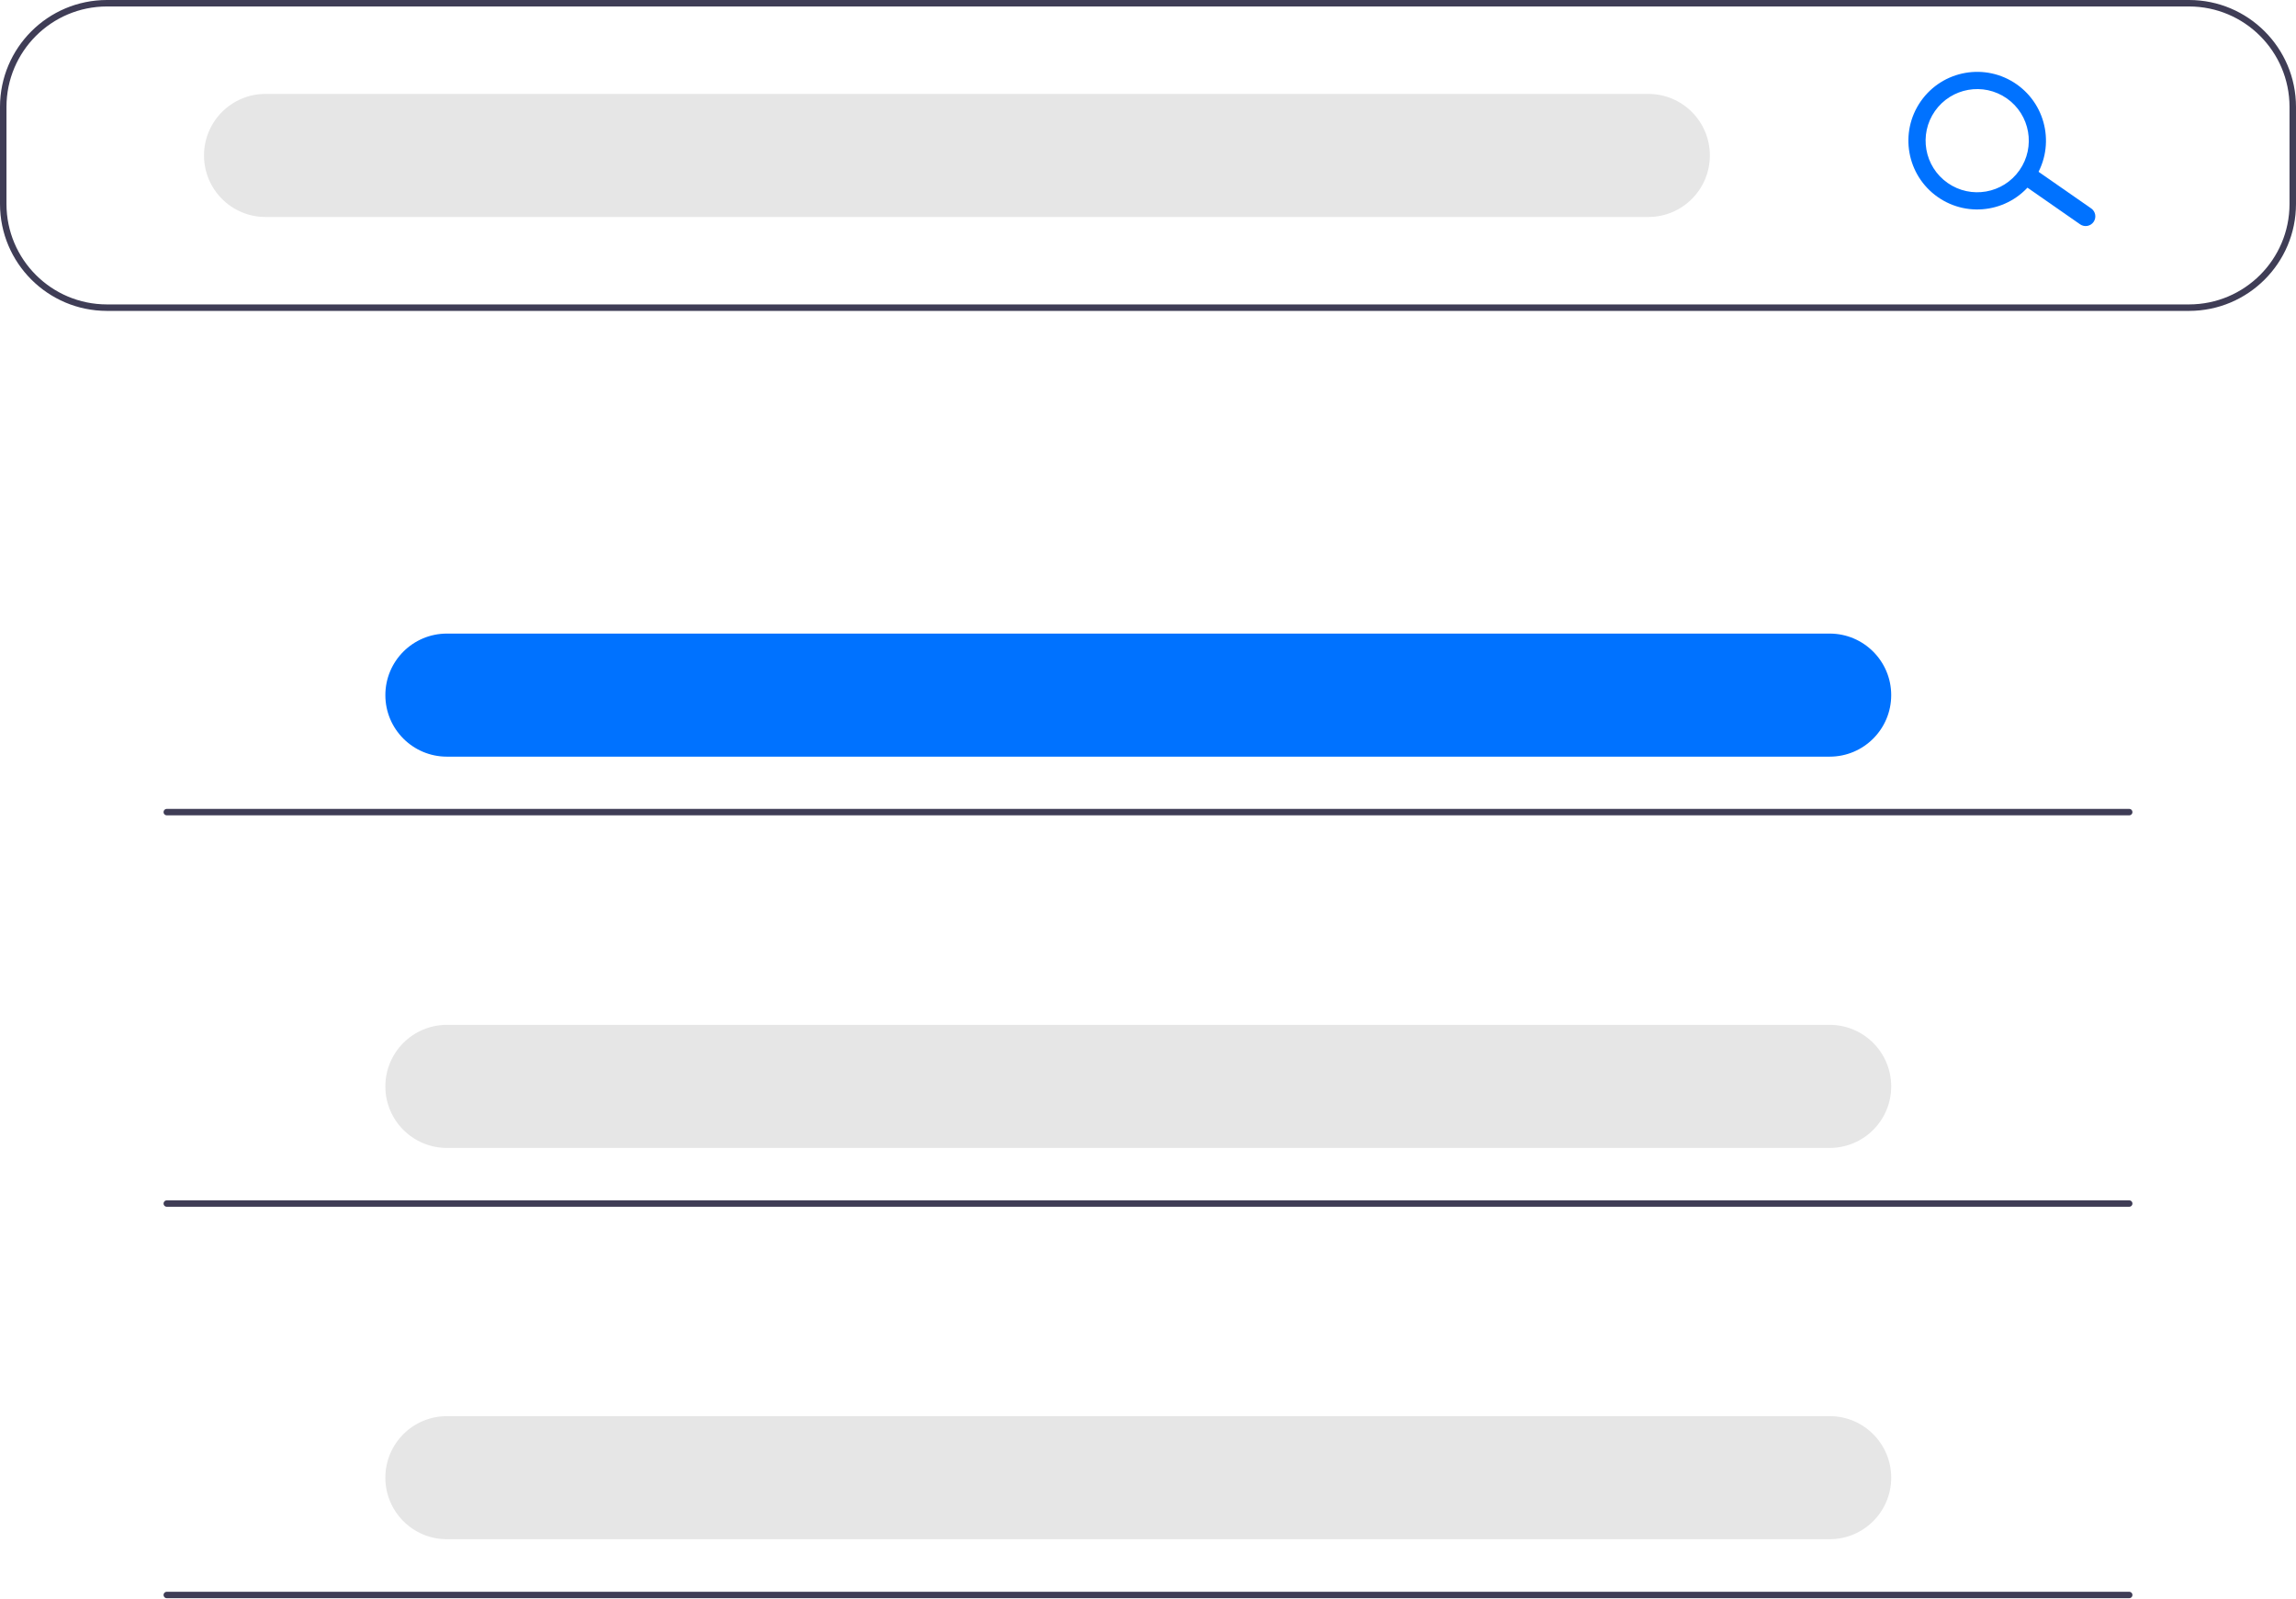
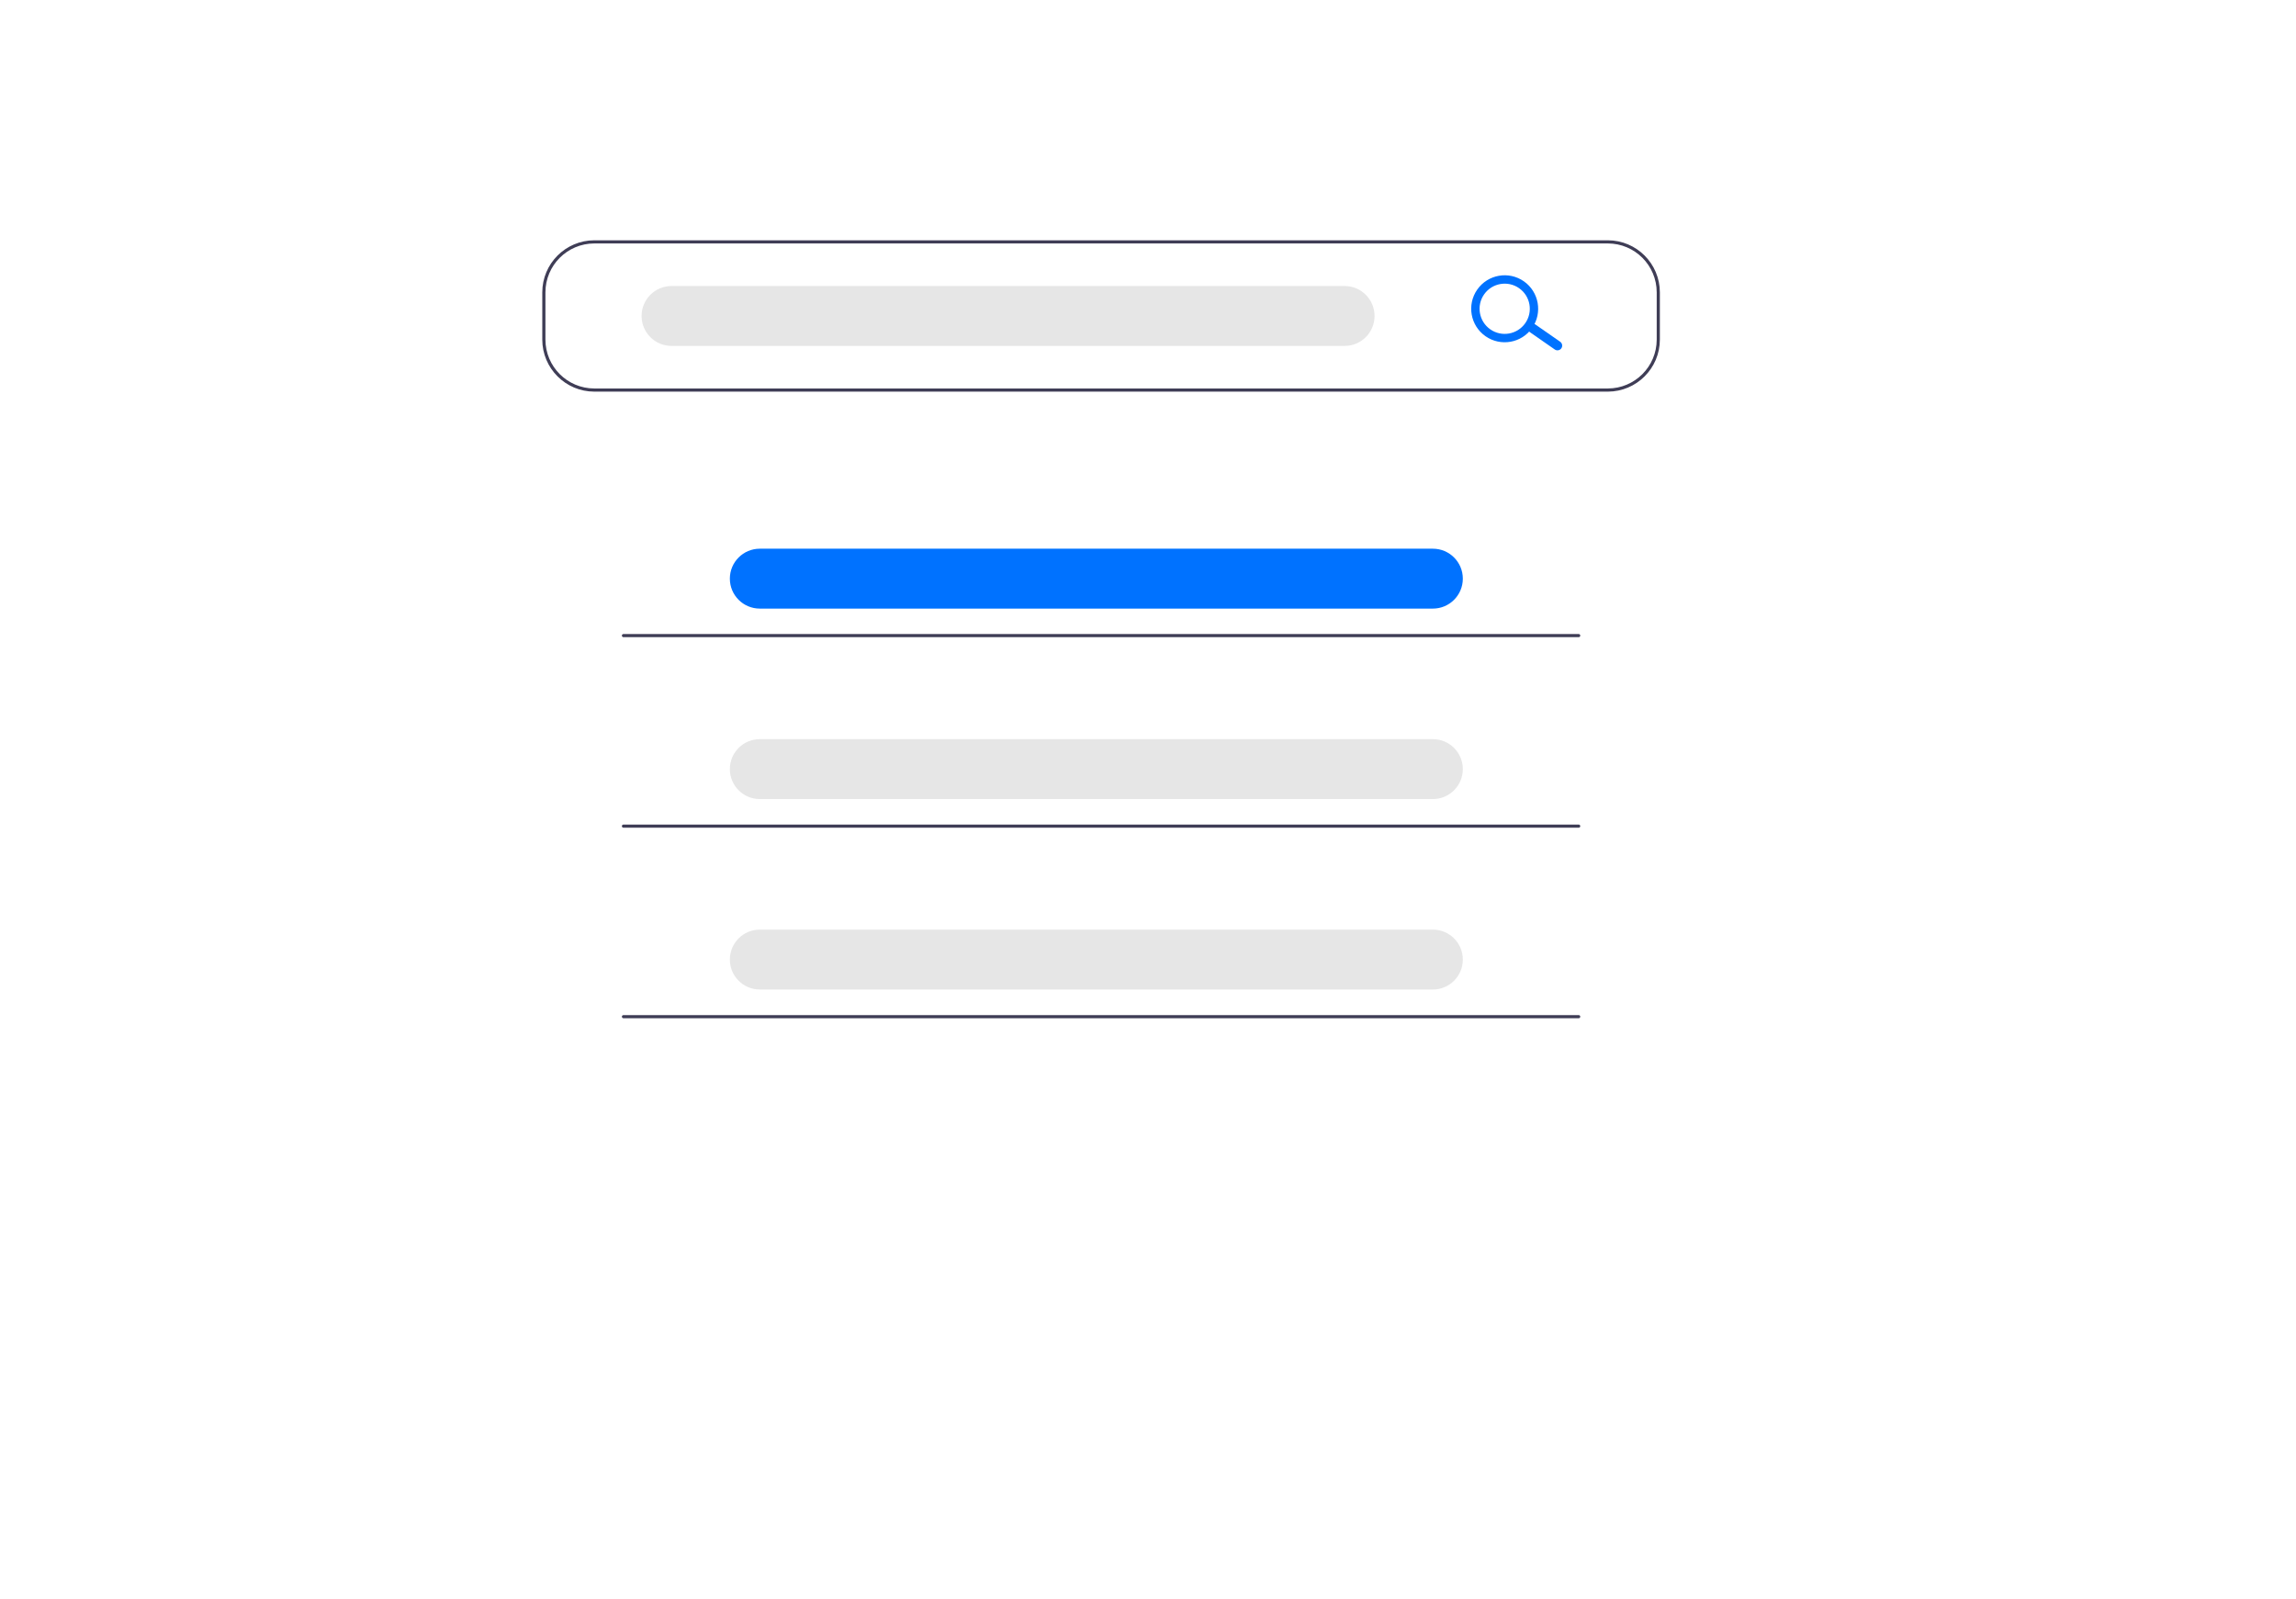
- <svg xmlns="http://www.w3.org/2000/svg" id="a43d747c-6876-4129-84aa-b1e8252c37ae" data-name="Layer 1" width="643" height="447.57" viewBox="0 0 643 447.57">
+ <svg xmlns="http://www.w3.org/2000/svg" id="a43d747c-6876-4129-84aa-b1e8252c37ae" data-name="Layer 1" width="643" height="447.57" viewBox="-312 -61 1321 765">
  <path d="M891.623,313.021H308.48a29.962,29.962,0,0,1-29.928-29.928V255.885a29.962,29.962,0,0,1,29.928-29.928H891.623a29.962,29.962,0,0,1,29.928,29.928v27.207A29.962,29.962,0,0,1,891.623,313.021ZM308.48,227.771a28.146,28.146,0,0,0-28.114,28.114v27.207a28.146,28.146,0,0,0,28.114,28.114H891.623a28.146,28.146,0,0,0,28.114-28.114V255.885a28.146,28.146,0,0,0-28.114-28.114Z" transform="translate(-278.5516 -225.9571)" fill="#3f3d56" />
  <rect x="57.135" y="26.3" width="421.714" height="34.463" rx="17.231" fill="#e6e6e6" />
  <rect x="107.922" y="177.43" width="421.714" height="34.463" rx="17.231" fill="#0072ff" />
  <rect x="107.922" y="287.004" width="421.714" height="34.463" rx="17.231" fill="#e6e6e6" />
  <rect x="107.922" y="396.578" width="421.714" height="34.463" rx="17.231" fill="#e6e6e6" />
  <path d="M864.864,288.104a2.714,2.714,0,0,1-3.78.667l-14.807-10.303a2.714,2.714,0,1,1,3.113-4.446l14.807,10.303A2.714,2.714,0,0,1,864.864,288.104Z" transform="translate(-278.5516 -225.9571)" fill="#0072ff" />
  <path d="M848.054,276.399a19.267,19.267,0,1,1-4.732-26.833A19.289,19.289,0,0,1,848.054,276.399Zm-27.619-19.339a14.45,14.45,0,1,0,20.125-3.549A14.466,14.466,0,0,0,820.435,257.06Z" transform="translate(-278.5516 -225.9571)" fill="#0072ff" />
  <path d="M874.846,454.289H325.257a.907.907,0,1,1,0-1.814H874.846a.907.907,0,1,1,0,1.814Z" transform="translate(-278.5516 -225.9571)" fill="#3f3d56" />
  <path d="M874.846,563.909H325.257a.907.907,0,0,1,0-1.814H874.846a.907.907,0,0,1,0,1.814Z" transform="translate(-278.5516 -225.9571)" fill="#3f3d56" />
  <path d="M874.846,673.527H325.257a.907.907,0,0,1,0-1.814H874.846a.907.907,0,1,1,0,1.814Z" transform="translate(-278.5516 -225.9571)" fill="#3f3d56" />
</svg>
